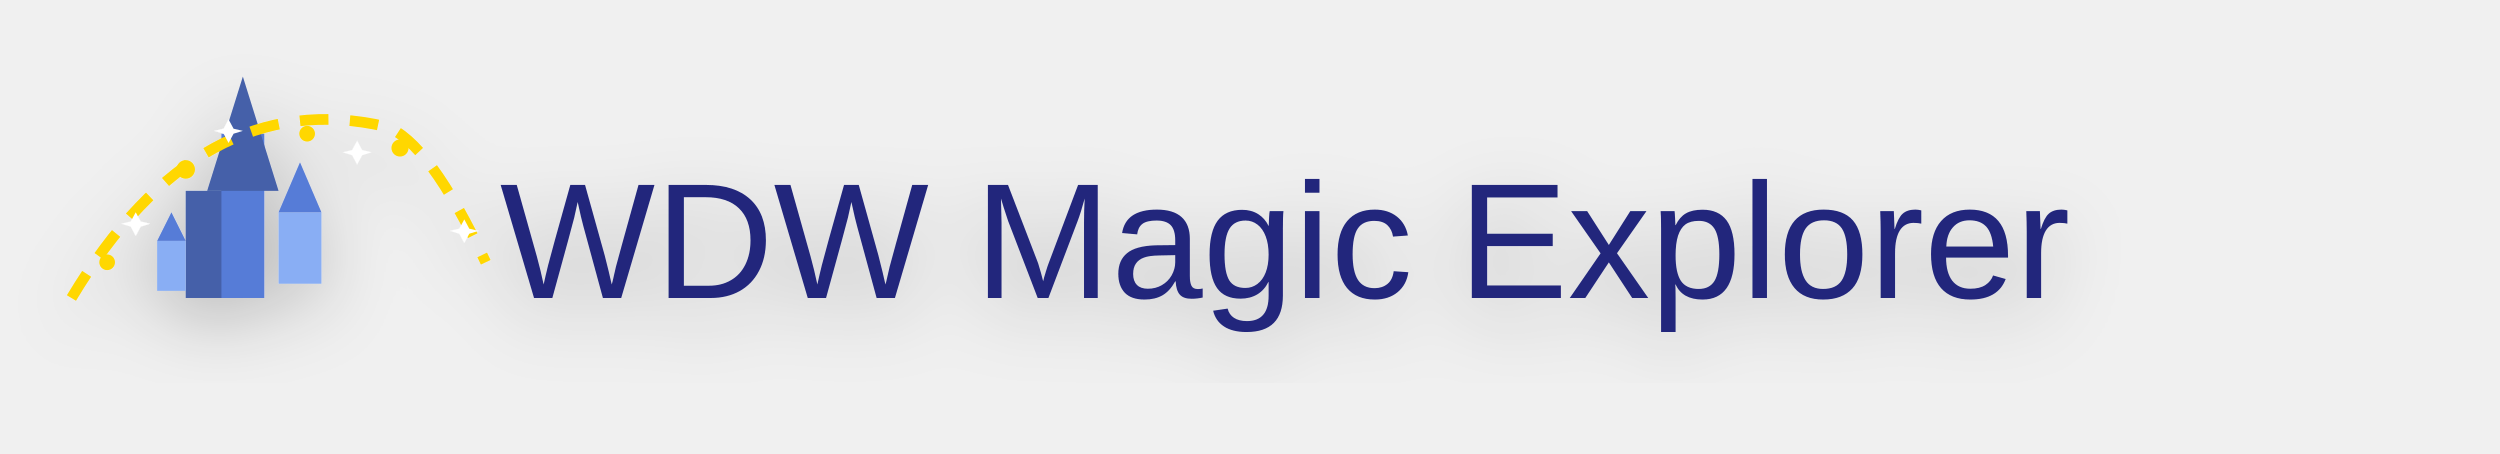
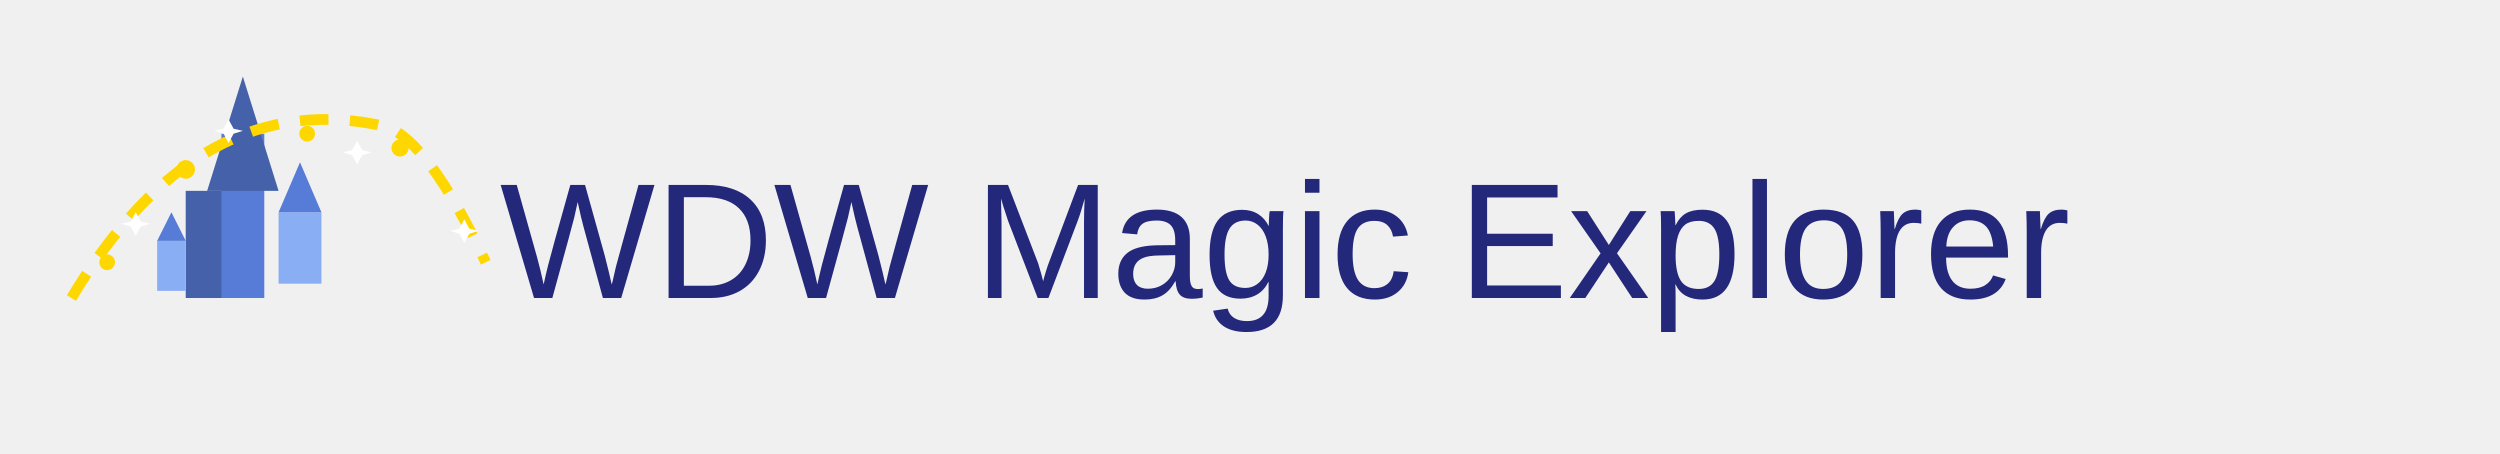
- <svg width="160" height="29" viewBox="0 0 350 60">
-   <defs>
-     <filter id="floatingShadow" x="-20%" y="-20%" width="140%" height="140%">
-       <feDropShadow dx="0" dy="3" stdDeviation="5" flood-color="#000" flood-opacity="0.22" />
-     </filter>
-   </defs>
-   <g filter="url(#floatingShadow)">
-     <g>
-       <rect x="26" y="25" width="8" height="15" fill="#4461a9" />
-       <rect x="31" y="17" width="6" height="23" fill="#577cd7" />
-       <polygon points="34,9 29,25 39,25" fill="#4461a9" />
-       <rect x="39" y="28" width="6" height="10" fill="#89aef4" />
-       <polygon points="42,21 39,28 45,28" fill="#577cd7" />
-       <rect x="22" y="32" width="4" height="7" fill="#89aef4" />
-       <polygon points="24,28 22,32 26,32" fill="#577cd7" />
-     </g>
-     <g>
-       <path d="M 10 40 Q 28 10 54 16 Q 60 18 68 35" fill="none" stroke="#ffd700" stroke-width="1.5" stroke-dasharray="4,3" />
-       <circle cx="15" cy="35" r="1.1" fill="#ffd700" />
-       <polygon points="19,28 19.7,29.3 21,29.6 19.7,30 19,31.3 18.3,30 17,29.6 18.3,29.3" fill="#fff" />
-       <circle cx="26" cy="22" r="1.3" fill="#ffd700" />
-       <polygon points="32,15 32.7,16.3 34,16.6 32.7,17 32,18.3 31.3,17 30,16.6 31.3,16.3" fill="#fff" />
-       <circle cx="43" cy="17" r="1.1" fill="#ffd700" />
-       <polygon points="50,18 50.7,19.3 52,19.6 50.7,20 50,21.3 49.3,20 48,19.6 49.3,19.3" fill="#fff" />
-       <circle cx="56" cy="19" r="1.2" fill="#ffd700" />
-       <polygon points="65,29 65.7,30.3 67,30.6 65.7,31 65,32.3 64.3,31 63,30.6 64.3,30.3" fill="#fff" />
-     </g>
-     <text x="70" y="40" font-family="Arial, Helvetica, sans-serif" font-size="23" fill="#23287b" letter-spacing="0" style="text-shadow: 0 2px 6px #fff, 0 1px 0 #ccc;">WDW Magic Explorer</text>
+ <svg xmlns="http://www.w3.org/2000/svg" width="160" height="29" viewBox="0 0 350 60">
+   <g>
+     <rect x="26" y="25" width="8" height="15" fill="#4461a9" />
+     <rect x="31" y="17" width="6" height="23" fill="#577cd7" />
+     <polygon points="34,9 29,25 39,25" fill="#4461a9" />
+     <rect x="39" y="28" width="6" height="10" fill="#89aef4" />
+     <polygon points="42,21 39,28 45,28" fill="#577cd7" />
+     <rect x="22" y="32" width="4" height="7" fill="#89aef4" />
+     <polygon points="24,28 22,32 26,32" fill="#577cd7" />
  </g>
+   <g>
+     <path d="M 10 40 Q 28 10 54 16 Q 60 18 68 35" fill="none" stroke="#ffd700" stroke-width="1.5" stroke-dasharray="4,3" />
+     <circle cx="15" cy="35" r="1.1" fill="#ffd700" />
+     <polygon points="19,28 19.7,29.3 21,29.6 19.7,30 19,31.3 18.3,30 17,29.6 18.3,29.3" fill="#fff" />
+     <circle cx="26" cy="22" r="1.3" fill="#ffd700" />
+     <polygon points="32,15 32.7,16.3 34,16.6 32.7,17 32,18.3 31.3,17 30,16.6 31.3,16.3" fill="#fff" />
+     <circle cx="43" cy="17" r="1.1" fill="#ffd700" />
+     <polygon points="50,18 50.7,19.3 52,19.6 50.7,20 50,21.3 49.3,20 48,19.6 49.3,19.3" fill="#fff" />
+     <circle cx="56" cy="19" r="1.2" fill="#ffd700" />
+     <polygon points="65,29 65.7,30.3 67,30.6 65.7,31 65,32.3 64.3,31 63,30.6 64.3,30.3" fill="#fff" />
+   </g>
+   <text x="70" y="40" font-family="Arial, Helvetica, sans-serif" font-size="23" fill="#23287b" letter-spacing="0" style="text-shadow: 0 2px 6px #fff, 0 1px 0 #ccc;">WDW Magic Explorer</text>
</svg>
